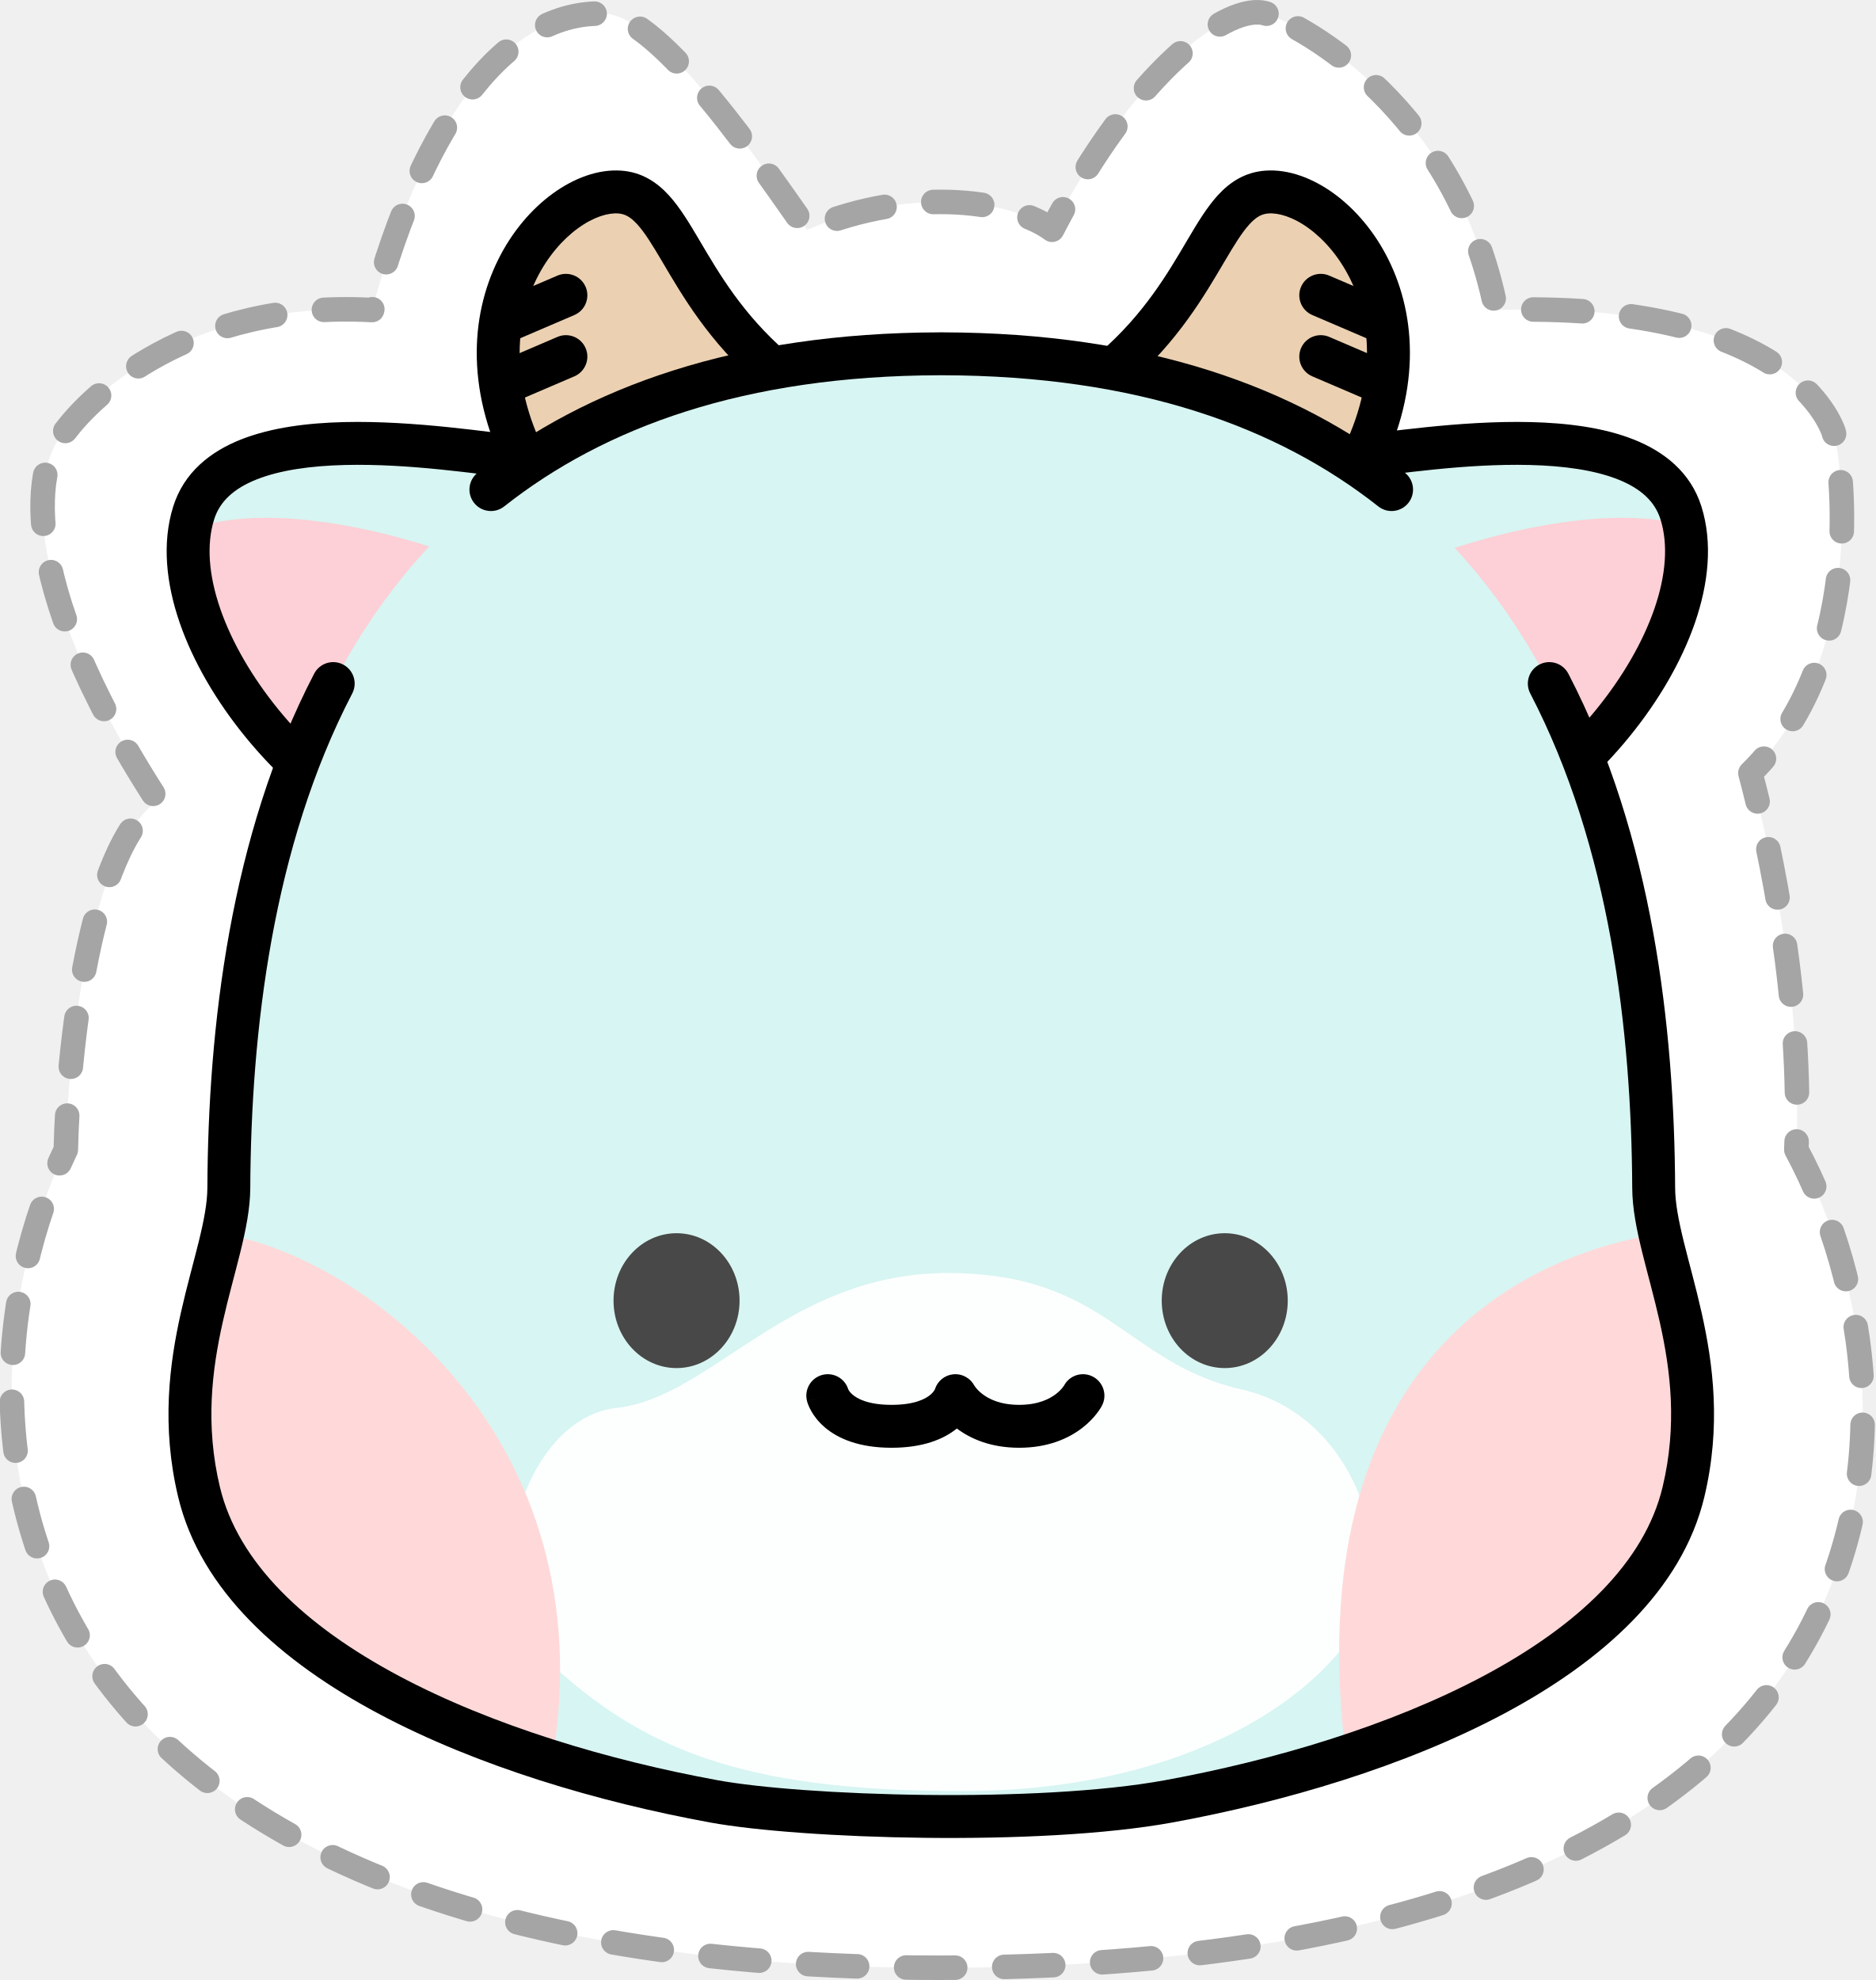
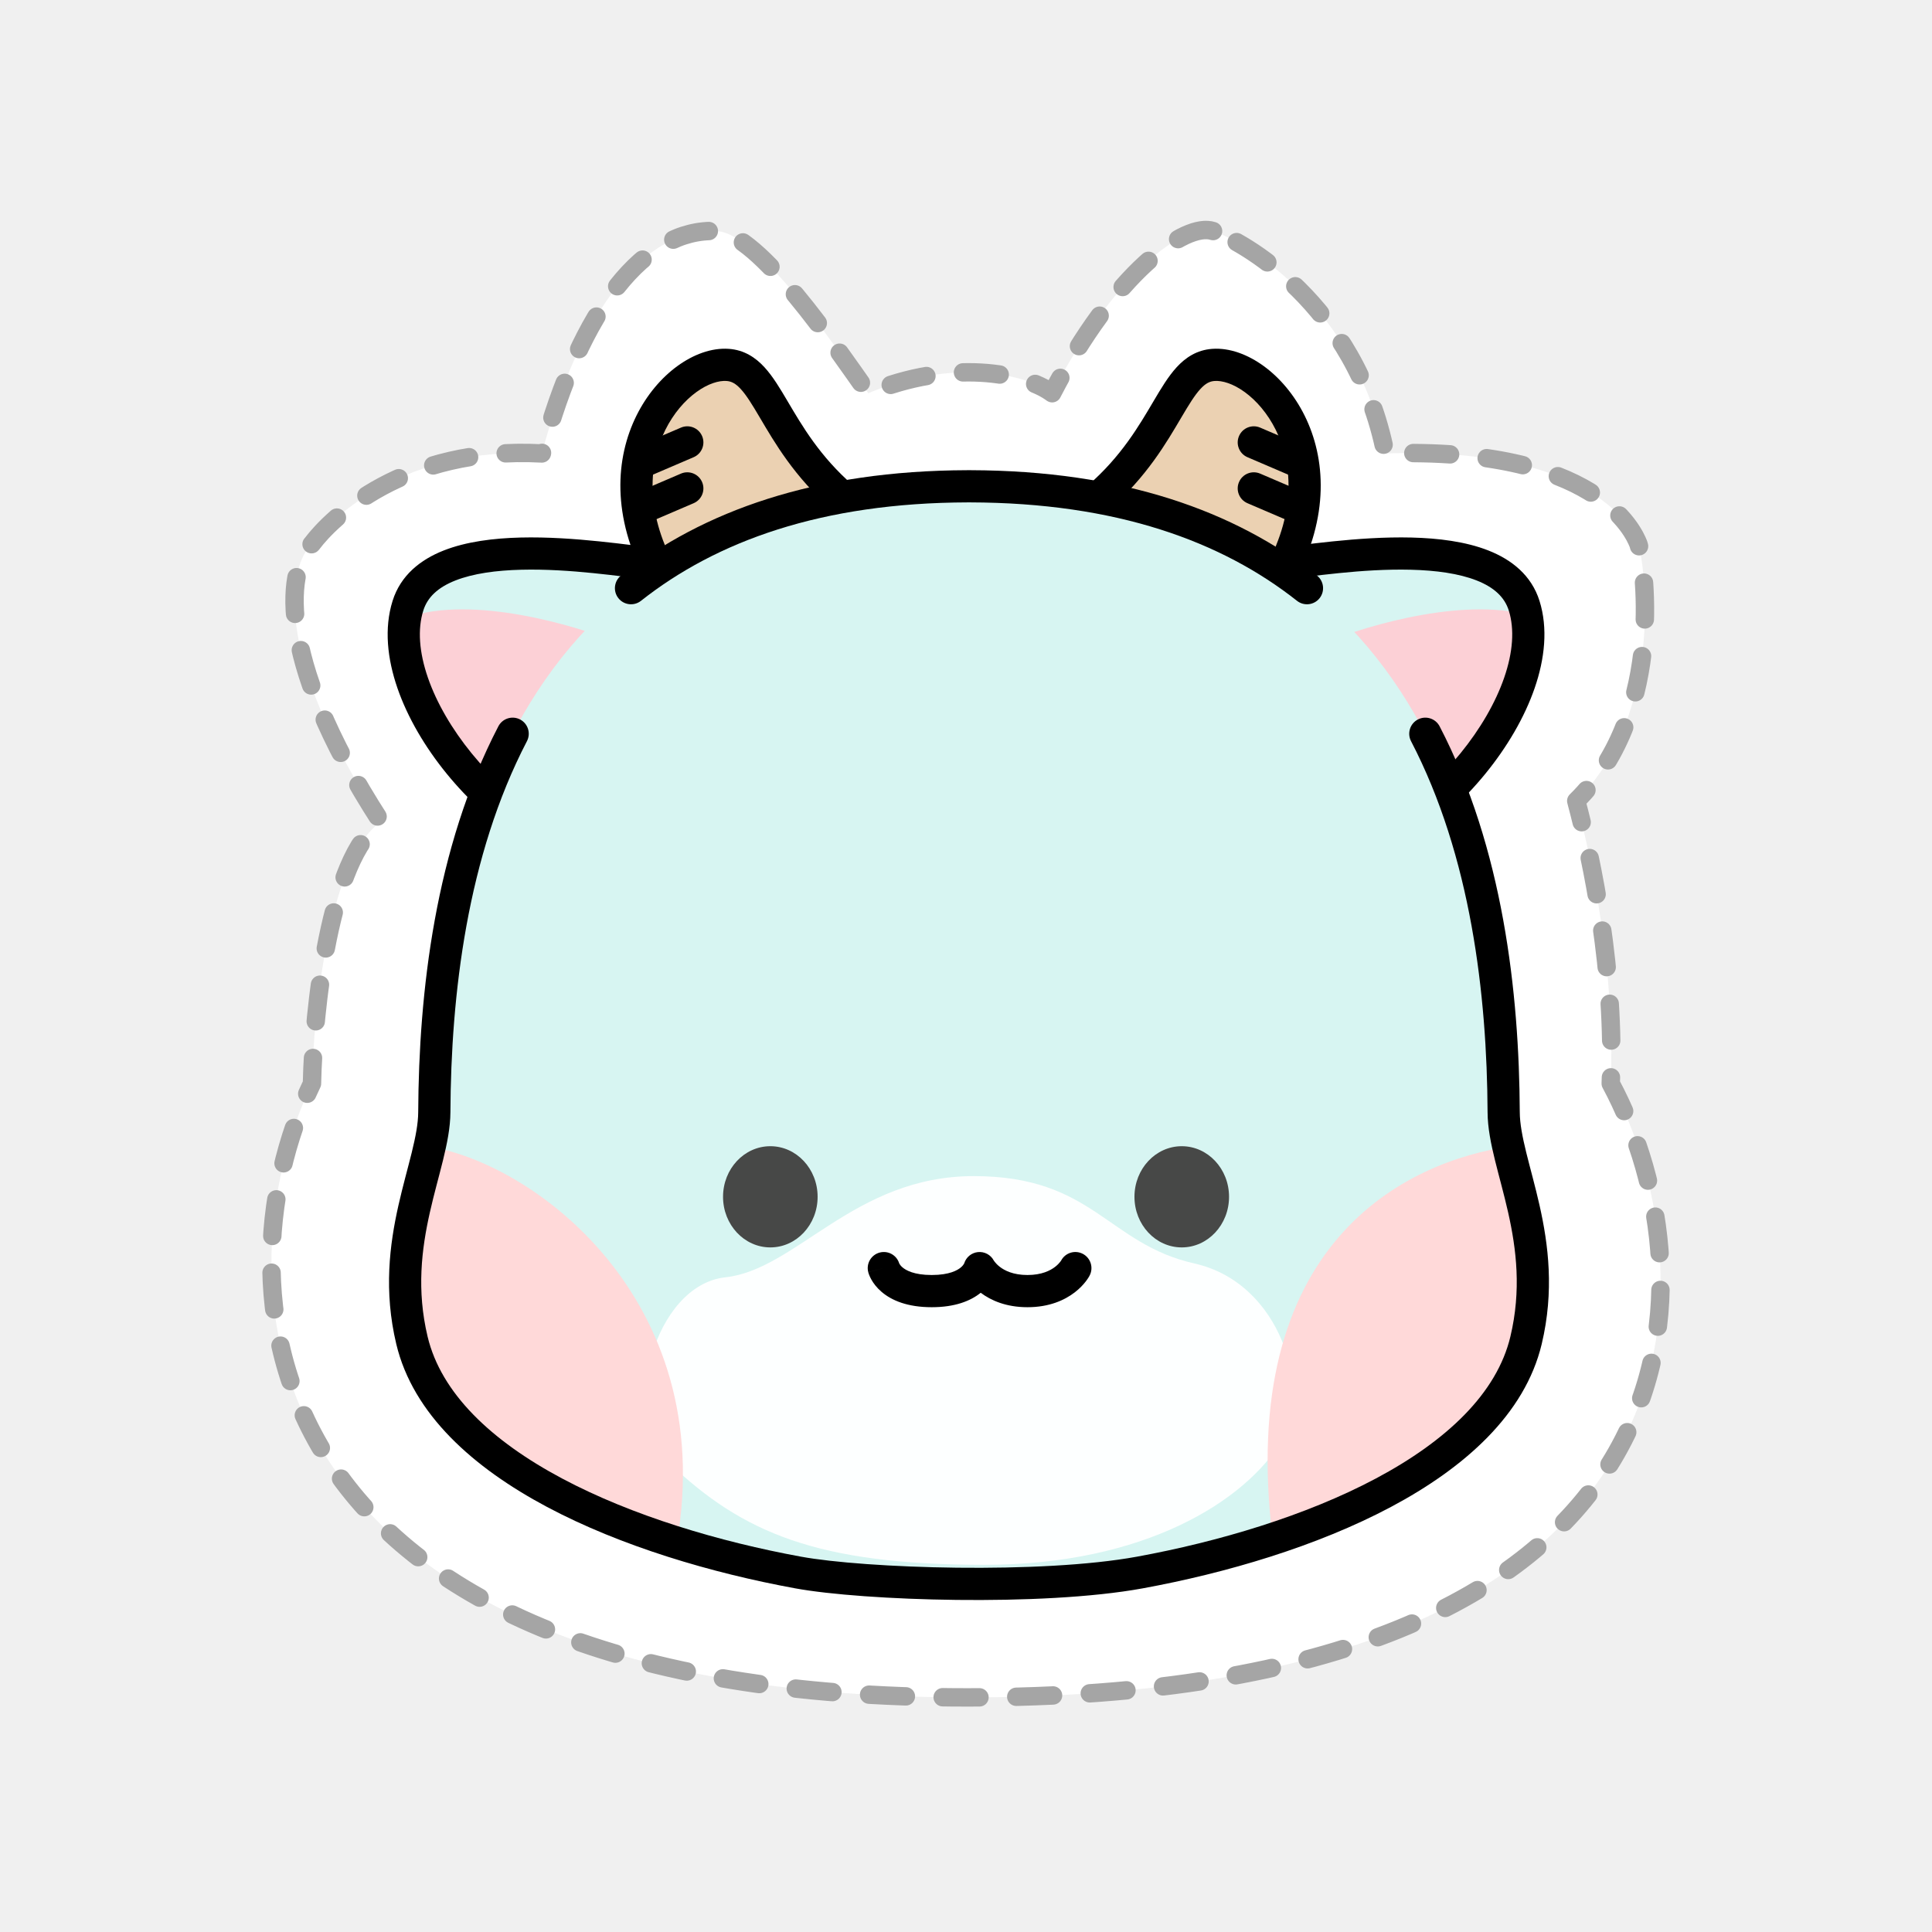
- <svg xmlns="http://www.w3.org/2000/svg" width="306" height="323" viewBox="0 0 306 323" fill="none">
-   <path d="M206.627 2.232C200.63 0.217 185.139 11.296 171.647 37.483C165.817 33.118 149.659 29.929 131.669 37.483C124.673 27.579 107.882 2.635 98.688 2.232C83.196 1.553 69.204 18.85 60.709 50.576C30.726 48.964 14.902 64.676 10.738 70.216C5.74 74.916 1.742 93.582 25.729 130.646C14.535 138.3 11.071 171.772 10.738 187.551C-11.417 233.712 -1.256 321 153.157 321C316.065 321 316.065 230.355 293.078 187.551C294.077 163.379 289.08 139.206 285.582 126.113C305.571 106.474 300.074 72.733 299.075 70.216C298.075 67.698 290.079 49.065 244.105 50.576C237.609 17.843 212.623 4.246 206.627 2.232Z" fill="white" stroke="#A5A5A5" stroke-width="4" stroke-linecap="round" stroke-linejoin="round" stroke-dasharray="8 8" />
-   <path d="M31.6 83.676C36.937 66.676 73.937 73.503 85.267 74.618C105.531 85.454 91.106 139.586 75.869 138.512C52.821 136.888 25.321 103.676 31.6 83.676Z" fill="#D7F5F2" />
-   <path d="M274.254 83.676C268.917 66.676 231.917 73.503 220.587 74.618C200.323 85.454 214.748 139.586 229.985 138.512C253.033 136.888 280.533 103.676 274.254 83.676Z" fill="#D7F5F2" />
-   <path d="M31.6 86.176C28 100.976 41.767 117.676 49.1 124.176C66.7 124.176 75.1 102.509 77.1 91.676C67.767 87.842 45.6 81.376 31.6 86.176Z" fill="#FCD0D6" />
-   <path d="M276.511 86.176C280.111 100.976 266.344 117.676 259.011 124.176C241.411 124.176 233.011 102.509 231.011 91.676C240.344 87.842 262.511 81.376 276.511 86.176Z" fill="#FCD0D6" />
-   <path d="M101.116 31.329C109.853 31.956 110.6 46.676 126.1 60.176C119.7 79.376 97.037 79.168 86.505 76.664C72.381 50.53 90.195 30.545 101.116 31.329Z" fill="#EBD1B2" />
-   <path d="M206.698 31.329C197.961 31.956 197.214 46.676 181.714 60.176C188.649 68.168 206.278 82.655 221.31 76.664C235.433 50.53 217.619 30.545 206.698 31.329Z" fill="#EBD1B2" />
-   <path d="M153.813 58.178C253.104 58.404 269.488 137.848 269.759 193.96C269.815 205.522 279.774 221.854 274.62 243.432C265.462 281.774 188.664 298.273 153.6 297.119C118.537 298.273 41.739 281.774 32.58 243.432C27.426 221.854 37.385 205.522 37.44 193.96C37.712 137.848 54.096 58.404 153.387 58.178V58.175C153.458 58.175 153.529 58.176 153.599 58.177C153.67 58.176 153.742 58.175 153.813 58.175V58.178Z" fill="#D7F5F2" />
-   <path d="M39.36 71.676C34.349 73.651 30.014 77.043 28.261 82.627C26.393 88.579 27.115 95.213 29.319 101.596C31.533 108.008 35.332 114.44 40.024 120.196C49.287 131.561 62.728 141.095 75.624 142.003C78.637 142.216 81.355 141.034 83.616 139.29C85.866 137.555 87.86 135.121 89.584 132.358C93.037 126.826 95.761 119.404 97.311 111.724C98.862 104.045 99.296 95.818 97.928 88.667C96.568 81.56 93.294 74.941 86.917 71.531L86.763 71.454C86.401 71.283 86.01 71.175 85.609 71.135C80.275 70.61 67.719 68.569 56.1 68.855C50.264 68.999 44.312 69.724 39.36 71.676ZM34.94 84.724C35.855 81.808 38.146 79.679 41.927 78.188C45.768 76.674 50.775 75.988 56.272 75.853C66.871 75.592 77.985 77.356 84.165 78.021C87.618 80.136 89.952 84.225 91.053 89.981C92.203 95.993 91.878 103.265 90.45 110.338C89.023 117.411 86.55 123.998 83.646 128.652C82.192 130.982 80.717 132.686 79.341 133.748C77.976 134.801 76.911 135.077 76.115 135.021C65.963 134.305 54.129 126.421 45.45 115.774C41.171 110.524 37.832 104.801 35.936 99.31C34.029 93.79 33.669 88.773 34.94 84.724Z" fill="black" />
-   <path d="M266.494 71.676C271.505 73.651 275.84 77.043 277.593 82.627C279.461 88.579 278.739 95.213 276.535 101.596C274.321 108.008 270.522 114.44 265.83 120.196C256.567 131.561 243.126 141.095 230.23 142.003C227.217 142.216 224.499 141.034 222.238 139.29C219.988 137.555 217.994 135.121 216.27 132.358C212.817 126.826 210.093 119.404 208.543 111.724C206.992 104.045 206.558 95.818 207.926 88.667C209.286 81.56 212.56 74.941 218.937 71.531L219.09 71.454C219.453 71.283 219.844 71.175 220.245 71.135C225.579 70.61 238.135 68.569 249.754 68.855C255.59 68.999 261.542 69.724 266.494 71.676ZM270.914 84.724C269.999 81.808 267.708 79.679 263.927 78.188C260.086 76.674 255.079 75.988 249.582 75.853C238.984 75.592 227.869 77.356 221.689 78.021C218.236 80.136 215.902 84.225 214.801 89.981C213.651 95.993 213.976 103.265 215.404 110.338C216.831 117.411 219.304 123.998 222.208 128.652C223.662 130.982 225.137 132.686 226.513 133.748C227.878 134.801 228.943 135.077 229.739 135.021C239.891 134.305 251.726 126.421 260.404 115.774C264.683 110.524 268.022 104.801 269.918 99.31C271.825 93.79 272.185 88.773 270.914 84.724Z" fill="black" />
-   <path d="M101.367 27.837C104.693 28.076 107.155 29.711 109.105 31.836C110.942 33.837 112.525 36.502 114.086 39.145C117.303 44.592 121.12 51.196 128.399 57.536C129.857 58.806 130.009 61.017 128.74 62.474C127.47 63.932 125.259 64.085 123.802 62.816C115.581 55.656 111.274 48.15 108.058 42.705C106.402 39.902 105.192 37.925 103.948 36.569C102.816 35.335 101.907 34.895 100.865 34.82C99.213 34.702 96.856 35.377 94.299 37.237C91.793 39.06 89.342 41.855 87.554 45.458C84.027 52.563 83.04 62.892 89.584 74.999C90.502 76.7 89.869 78.824 88.168 79.743C86.468 80.662 84.344 80.028 83.425 78.328C75.846 64.302 76.704 51.571 81.284 42.346C83.548 37.783 86.717 34.096 90.18 31.576C93.593 29.093 97.559 27.564 101.367 27.837Z" fill="black" />
-   <path d="M95.547 46.797C94.786 45.02 92.728 44.198 90.951 44.959L80.451 49.459C78.675 50.221 77.852 52.278 78.614 54.055C79.375 55.831 81.433 56.654 83.209 55.893L93.709 51.393C95.486 50.631 96.308 48.574 95.547 46.797Z" fill="black" />
-   <path d="M95.547 56.797C94.786 55.02 92.728 54.198 90.951 54.959L80.451 59.459C78.675 60.221 77.852 62.278 78.614 64.055C79.375 65.831 81.433 66.654 83.209 65.893L93.709 61.393C95.486 60.631 96.308 58.574 95.547 56.797Z" fill="black" />
-   <path d="M206.447 27.837C203.121 28.076 200.659 29.711 198.709 31.836C196.872 33.837 195.289 36.502 193.729 39.145C190.512 44.592 186.695 51.196 179.415 57.536C177.958 58.806 177.805 61.017 179.075 62.474C180.344 63.932 182.555 64.085 184.013 62.816C192.233 55.656 196.541 48.15 199.757 42.705C201.412 39.902 202.622 37.925 203.867 36.569C204.999 35.335 205.908 34.895 206.949 34.82C208.601 34.702 210.958 35.377 213.515 37.237C216.022 39.06 218.472 41.855 220.261 45.458C223.788 52.563 224.774 62.892 218.231 74.999C217.312 76.7 217.946 78.824 219.646 79.743C221.347 80.662 223.47 80.028 224.389 78.328C231.969 64.302 231.11 51.571 226.531 42.346C224.266 37.783 221.097 34.096 217.634 31.576C214.221 29.093 210.256 27.564 206.447 27.837Z" fill="black" />
-   <path d="M212.267 46.797C213.029 45.02 215.086 44.198 216.863 44.959L227.363 49.459C229.14 50.221 229.962 52.278 229.201 54.055C228.439 55.831 226.382 56.654 224.605 55.893L214.105 51.393C212.329 50.631 211.506 48.574 212.267 46.797Z" fill="black" />
-   <path d="M212.267 56.797C213.029 55.02 215.086 54.198 216.863 54.959L227.363 59.459C229.14 60.221 229.962 62.278 229.201 64.055C228.439 65.831 226.382 66.654 224.605 65.893L214.105 61.393C212.329 60.631 211.506 58.574 212.267 56.797Z" fill="black" />
-   <path d="M153.781 57.715C253.137 57.941 269.532 137.56 269.803 193.794C269.859 205.381 279.825 221.748 274.667 243.373C265.503 281.798 188.654 298.334 153.568 297.177C118.482 298.334 41.634 281.798 32.469 243.373C27.312 221.748 37.276 205.381 37.333 193.794C37.604 137.56 53.999 57.941 153.355 57.715V57.713C153.426 57.713 153.497 57.714 153.568 57.714C153.639 57.714 153.71 57.713 153.781 57.713V57.715Z" fill="#D7F5F2" />
-   <path d="M88.5 270.148C77.479 259.705 85.101 231.364 100.6 229.676C116.099 227.988 128.6 207.676 154.6 207.676C180.6 207.676 183.6 222.397 202.6 226.676C221.6 230.955 228.042 254.602 221.6 265.176C213.547 278.393 191.677 292.176 156.952 292.176C120.403 292.176 104.29 285.108 88.5 270.148Z" fill="#FDFFFF" />
-   <path d="M219.6 286.676C211.6 222.176 248.489 204.458 271.414 201.176C275.117 209.176 278.718 236.923 274.6 245.676C265.077 265.917 246.1 277.676 219.6 286.676Z" fill="#FFD9D9" />
-   <path d="M90.1 287.176C99.1 234.176 58.536 204.458 35.611 201.176C31.907 209.176 28.307 236.923 32.425 245.676C41.947 265.917 59.6 275.676 90.1 287.176Z" fill="#FFD9D9" />
-   <path d="M251.157 108.407C252.872 107.515 254.985 108.182 255.878 109.896C269.639 136.348 273.178 167.744 273.303 193.776C273.315 196.232 273.859 199.087 274.712 202.552C275.522 205.845 276.677 209.925 277.605 214.052C279.517 222.553 280.825 232.644 278.072 244.185C274.428 259.463 261.296 271.082 245.31 279.591C229.207 288.161 209.488 293.971 191.333 297.295C180.294 299.316 165.051 299.97 150.881 299.807C136.717 299.645 123.271 298.662 115.803 297.295C97.648 293.971 77.929 288.161 61.826 279.591C45.84 271.082 32.708 259.463 29.064 244.185C26.311 232.644 27.619 222.553 29.531 214.052C30.459 209.925 31.614 205.845 32.425 202.552C33.277 199.087 33.821 196.232 33.833 193.776C33.958 167.744 37.497 136.348 51.258 109.896C52.151 108.182 54.264 107.515 55.979 108.407C57.694 109.299 58.361 111.413 57.468 113.128C44.461 138.13 40.956 168.216 40.833 193.81C40.816 197.148 40.093 200.685 39.222 204.223C38.309 207.934 37.286 211.47 36.36 215.587C34.565 223.571 33.469 232.477 35.874 242.561C38.814 254.888 49.73 265.224 65.114 273.412C80.38 281.538 99.352 287.166 117.064 290.409C123.95 291.67 136.932 292.647 150.961 292.807C164.982 292.968 179.696 292.309 190.072 290.409C207.784 287.166 226.755 281.538 242.022 273.412C257.406 265.224 268.322 254.888 271.262 242.561C273.667 232.477 272.571 223.571 270.776 215.587C269.85 211.47 268.827 207.934 267.914 204.223C267.043 200.685 266.319 197.148 266.303 193.81C266.18 168.216 262.675 138.13 249.668 113.128C248.775 111.413 249.442 109.299 251.157 108.407ZM153.872 54.216C187.002 54.306 211.416 63.071 229.211 77.118C230.728 78.316 230.987 80.517 229.79 82.034C228.592 83.551 226.391 83.81 224.874 82.613C208.504 69.691 185.666 61.288 153.773 61.215C153.753 61.215 153.733 61.213 153.713 61.213C153.649 61.213 153.79 61.213 153.571 61.214H153.563C153.337 61.213 153.491 61.213 153.423 61.213C153.403 61.213 153.383 61.215 153.363 61.215C121.47 61.287 98.632 69.691 82.262 82.613C80.745 83.811 78.544 83.551 77.346 82.034C76.149 80.517 76.408 78.316 77.925 77.118C95.72 63.071 120.133 54.306 153.263 54.216C153.294 54.215 153.325 54.213 153.355 54.213C153.404 54.213 153.451 54.213 153.485 54.214H153.65C153.685 54.213 153.732 54.213 153.781 54.213C153.811 54.213 153.842 54.215 153.872 54.216Z" fill="black" />
-   <path d="M120.661 212.176C120.661 218.251 116.058 223.176 110.38 223.176C104.703 223.176 100.1 218.251 100.1 212.176C100.1 206.1 104.703 201.176 110.38 201.176C116.058 201.176 120.661 206.1 120.661 212.176Z" fill="#474847" />
-   <path d="M210.1 212.176C210.1 218.251 205.498 223.176 199.82 223.176C194.142 223.176 189.54 218.251 189.54 212.176C189.54 206.1 194.142 201.176 199.82 201.176C205.498 201.176 210.1 206.1 210.1 212.176Z" fill="#474847" />
-   <path d="M134.182 224.286C135.998 223.819 137.847 224.866 138.395 226.638C138.403 226.656 138.42 226.693 138.449 226.744C138.534 226.896 138.728 227.188 139.111 227.515C139.825 228.126 141.572 229.175 145.463 229.175C149.353 229.175 151.099 228.126 151.813 227.515C152.196 227.188 152.39 226.896 152.475 226.744C152.51 226.682 152.528 226.642 152.533 226.63C152.945 225.312 154.098 224.352 155.481 224.197C156.92 224.036 158.309 224.777 158.976 226.061C158.974 226.057 158.972 226.052 158.97 226.049C158.966 226.041 158.963 226.034 158.96 226.028C158.954 226.017 158.95 226.01 158.948 226.007C158.95 226.01 158.955 226.019 158.964 226.033C158.992 226.079 159.057 226.178 159.161 226.312C159.37 226.582 159.731 226.986 160.272 227.403C161.312 228.204 163.17 229.175 166.28 229.175C169.39 229.175 171.248 228.204 172.288 227.403C172.829 226.986 173.19 226.582 173.399 226.312C173.503 226.178 173.567 226.079 173.596 226.033C173.61 226.011 173.616 226.001 173.613 226.007C173.611 226.01 173.606 226.017 173.6 226.028C173.597 226.034 173.594 226.041 173.59 226.049C173.587 226.052 173.586 226.057 173.584 226.061C174.472 224.353 176.574 223.681 178.289 224.562C180.008 225.446 180.685 227.556 179.801 229.275L176.689 227.675C179.651 229.198 179.793 229.274 179.799 229.279C179.799 229.28 179.798 229.282 179.798 229.283C179.796 229.286 179.795 229.289 179.794 229.292C179.791 229.297 179.787 229.303 179.784 229.309C179.777 229.322 179.77 229.336 179.761 229.351C179.745 229.381 179.726 229.417 179.704 229.457C179.659 229.536 179.601 229.634 179.53 229.748C179.388 229.975 179.19 230.267 178.931 230.601C178.414 231.269 177.641 232.115 176.56 232.948C174.355 234.647 171.009 236.175 166.28 236.175C161.633 236.175 158.323 234.698 156.117 233.035C153.9 234.824 150.507 236.175 145.463 236.175C140.229 236.175 136.771 234.725 134.561 232.836C133.483 231.914 132.785 230.955 132.344 230.17C132.125 229.779 131.97 229.432 131.863 229.155C131.809 229.016 131.766 228.894 131.734 228.792C131.718 228.741 131.705 228.695 131.693 228.654C131.687 228.634 131.681 228.614 131.676 228.596C131.674 228.587 131.672 228.578 131.67 228.57C131.669 228.566 131.668 228.562 131.667 228.558C131.666 228.556 131.665 228.553 131.665 228.552C131.664 228.55 131.686 228.541 135.053 227.675L131.664 228.547C131.183 226.674 132.31 224.767 134.182 224.286ZM138.441 226.799C138.441 226.799 138.441 226.794 138.44 226.793C138.439 226.789 138.438 226.785 138.437 226.782C138.435 226.775 138.434 226.769 138.432 226.762C138.429 226.749 138.425 226.737 138.422 226.726L138.441 226.799ZM152.519 226.672C152.515 226.686 152.509 226.704 152.503 226.726C152.499 226.737 152.496 226.749 152.493 226.762C152.491 226.769 152.489 226.775 152.487 226.782C152.486 226.785 152.485 226.789 152.484 226.793C152.484 226.794 152.483 226.796 152.483 226.798C152.498 226.741 152.516 226.686 152.533 226.631C152.53 226.637 152.526 226.65 152.519 226.672Z" fill="black" />
+ <svg xmlns="http://www.w3.org/2000/svg" width="420" height="420" viewBox="0 0 420 420" fill="none">
+   <path d="M263.709 50.231C257.713 48.217 242.221 59.296 228.729 85.483C222.899 81.118 206.742 77.929 188.752 85.482C181.755 75.579 164.965 50.634 155.77 50.231C140.279 49.553 126.287 66.85 117.792 98.576C87.808 96.964 71.984 112.676 67.82 118.215C62.823 122.915 58.825 141.582 82.811 178.645C71.618 186.3 68.153 219.771 67.82 235.55C45.666 281.712 55.827 369 210.239 369C373.147 369 373.147 278.355 350.16 235.55C351.16 211.378 346.162 187.206 342.665 174.113C362.654 154.473 357.157 120.733 356.157 118.215C355.158 115.697 347.162 97.065 301.188 98.576C294.692 65.842 269.706 52.246 263.709 50.231Z" fill="white" stroke="#A5A5A5" stroke-width="4" stroke-linecap="round" stroke-linejoin="round" stroke-dasharray="8 8" />
+   <path d="M88.683 131.676C94.02 114.676 131.019 121.503 142.35 122.618C162.613 133.453 148.188 187.585 132.952 186.512C109.904 184.888 82.404 151.676 88.683 131.676Z" fill="#D7F5F2" />
+   <path d="M331.336 131.676C325.999 114.676 289 121.503 277.669 122.618C257.406 133.453 271.831 187.585 287.067 186.512C310.115 184.888 337.615 151.676 331.336 131.676Z" fill="#D7F5F2" />
+   <path d="M88.683 134.176C85.083 148.976 98.849 165.676 106.183 172.176C123.783 172.176 132.183 150.509 134.183 139.676C124.849 135.842 102.683 129.376 88.683 134.176Z" fill="#FCD0D6" />
+   <path d="M333.593 134.176C337.193 148.976 323.426 165.676 316.093 172.176C298.493 172.176 290.093 150.509 288.093 139.676C297.426 135.842 319.593 129.376 333.593 134.176Z" fill="#FCD0D6" />
+   <path d="M158.199 79.329C166.936 79.956 167.683 94.675 183.183 108.175C176.783 127.375 154.119 127.168 143.587 124.664C129.464 98.529 147.278 78.544 158.199 79.329Z" fill="#EBD1B2" />
+   <path d="M263.781 79.329C255.044 79.956 254.297 94.675 238.797 108.175C245.732 116.168 263.36 130.654 278.392 124.664C292.516 98.529 274.702 78.544 263.781 79.329Z" fill="#EBD1B2" />
+   <path d="M210.896 106.177C310.187 106.404 326.57 185.848 326.841 241.96C326.897 253.522 336.857 269.853 331.703 291.432C322.544 329.773 245.746 346.273 210.683 345.119C175.62 346.273 98.821 329.773 89.663 291.432C84.508 269.853 94.467 253.522 94.523 241.96C94.794 185.848 111.178 106.404 210.47 106.177V106.175C210.54 106.175 210.611 106.176 210.682 106.176C210.753 106.176 210.825 106.175 210.896 106.175V106.177Z" fill="#D7F5F2" />
+   <path d="M96.443 119.676C91.432 121.651 87.097 125.043 85.344 130.627C83.475 136.579 84.197 143.213 86.401 149.596C88.616 156.008 92.414 162.44 97.106 168.196C106.37 179.561 119.811 189.095 132.706 190.003C135.719 190.215 138.438 189.034 140.699 187.29C142.949 185.554 144.943 183.12 146.667 180.358C150.119 174.826 152.844 167.403 154.394 159.724C155.944 152.044 156.378 143.818 155.01 136.666C153.651 129.559 150.377 122.941 144 119.531L143.846 119.454C143.483 119.283 143.092 119.174 142.692 119.135C137.357 118.61 124.801 116.569 113.182 116.855C107.346 116.998 101.395 117.724 96.443 119.676ZM92.022 132.724C92.938 129.808 95.228 127.678 99.01 126.188C102.85 124.674 107.858 123.988 113.355 123.853C123.953 123.592 135.068 125.356 141.248 126.021C144.7 128.136 147.034 132.225 148.135 137.981C149.286 143.993 148.96 151.264 147.533 158.338C146.105 165.411 143.633 171.997 140.728 176.652C139.274 178.982 137.799 180.686 136.423 181.748C135.058 182.801 133.994 183.076 133.198 183.02C123.045 182.305 111.211 174.421 102.532 163.773C98.253 158.524 94.914 152.801 93.018 147.31C91.112 141.79 90.751 136.773 92.022 132.724Z" fill="black" />
+   <path d="M323.576 119.676C328.587 121.651 332.922 125.043 334.675 130.627C336.544 136.579 335.822 143.213 333.618 149.596C331.403 156.008 327.605 162.44 322.913 168.196C313.649 179.561 300.208 189.095 287.313 190.003C284.3 190.215 281.581 189.034 279.32 187.29C277.07 185.554 275.076 183.12 273.352 180.358C269.9 174.826 267.175 167.403 265.625 159.724C264.075 152.044 263.641 143.818 265.009 136.666C266.368 129.559 269.642 122.941 276.019 119.531L276.173 119.454C276.536 119.283 276.927 119.174 277.327 119.135C282.662 118.61 295.218 116.569 306.837 116.855C312.673 116.998 318.625 117.724 323.576 119.676ZM327.997 132.724C327.081 129.808 324.791 127.678 321.009 126.188C317.169 124.674 312.161 123.988 306.664 123.853C296.066 123.592 284.951 125.356 278.771 126.021C275.319 128.136 272.985 132.225 271.884 137.981C270.734 143.993 271.059 151.264 272.486 158.338C273.914 165.411 276.386 171.997 279.291 176.652C280.745 178.982 282.22 180.686 283.596 181.748C284.961 182.801 286.025 183.076 286.821 183.02C296.974 182.305 308.808 174.421 317.487 163.773C321.766 158.524 325.105 152.801 327.001 147.31C328.907 141.79 329.268 136.773 327.997 132.724Z" fill="black" />
+   <path d="M158.45 75.837C161.776 76.076 164.238 77.711 166.188 79.836C168.025 81.837 169.608 84.502 171.168 87.145C174.385 92.591 178.202 99.195 185.482 105.536C186.939 106.805 187.091 109.016 185.822 110.474C184.553 111.931 182.342 112.085 180.884 110.815C172.664 103.656 168.356 96.15 165.14 90.705C163.485 87.902 162.275 85.925 161.03 84.568C159.898 83.335 158.989 82.895 157.948 82.82C156.295 82.701 153.939 83.376 151.382 85.237C148.875 87.06 146.425 89.855 144.636 93.458C141.109 100.562 140.123 110.891 146.666 122.999C147.585 124.7 146.951 126.823 145.251 127.742C143.55 128.661 141.427 128.028 140.508 126.327C132.928 112.301 133.787 99.571 138.366 90.346C140.631 85.783 143.799 82.096 147.263 79.576C150.676 77.093 154.641 75.564 158.45 75.837Z" fill="black" />
+   <path d="M152.63 94.797C151.868 93.02 149.811 92.197 148.034 92.959L137.534 97.459C135.757 98.22 134.935 100.278 135.696 102.054C136.458 103.831 138.515 104.654 140.292 103.892L150.792 99.392C152.568 98.631 153.391 96.573 152.63 94.797Z" fill="black" />
+   <path d="M152.63 104.797C151.868 103.02 149.811 102.197 148.034 102.959L137.534 107.459C135.757 108.22 134.935 110.278 135.696 112.054C136.458 113.831 138.515 114.654 140.292 113.892L150.792 109.392C152.568 108.631 153.391 106.573 152.63 104.797Z" fill="black" />
+   <path d="M263.53 75.837C260.203 76.076 257.741 77.711 255.792 79.836C253.955 81.837 252.372 84.502 250.811 87.145C247.594 92.591 243.777 99.195 236.498 105.536C235.04 106.805 234.888 109.016 236.157 110.474C237.427 111.931 239.638 112.085 241.095 110.815C249.316 103.656 253.623 96.15 256.839 90.705C258.495 87.902 259.705 85.925 260.949 84.568C262.081 83.335 262.99 82.895 264.032 82.82C265.684 82.701 268.041 83.376 270.598 85.237C273.104 87.06 275.555 89.855 277.343 93.458C280.87 100.562 281.857 110.891 275.314 122.999C274.395 124.7 275.028 126.823 276.729 127.742C278.429 128.661 280.553 128.028 281.472 126.327C289.051 112.301 288.193 99.571 283.613 90.346C281.349 85.783 278.18 82.096 274.717 79.576C271.304 77.093 267.338 75.564 263.53 75.837Z" fill="black" />
+   <path d="M269.35 94.797C270.111 93.02 272.169 92.197 273.946 92.959L284.446 97.459C286.222 98.22 287.045 100.278 286.283 102.054C285.522 103.831 283.464 104.654 281.688 103.892L271.188 99.392C269.411 98.631 268.588 96.573 269.35 94.797Z" fill="black" />
+   <path d="M269.35 104.797C270.111 103.02 272.169 102.197 273.946 102.959L284.446 107.459C286.222 108.22 287.045 110.278 286.283 112.054C285.522 113.831 283.464 114.654 281.688 113.892L271.188 109.392C269.411 108.631 268.588 106.573 269.35 104.797Z" fill="black" />
+   <path d="M210.863 105.714C310.22 105.941 326.614 185.559 326.886 241.793C326.942 253.381 336.907 269.748 331.75 291.373C322.585 329.798 245.736 346.334 210.65 345.177C175.564 346.334 98.716 329.798 89.552 291.373C84.394 269.748 94.359 253.381 94.415 241.793C94.686 185.559 111.082 105.941 210.438 105.714V105.712C210.508 105.712 210.58 105.713 210.65 105.713C210.721 105.713 210.792 105.712 210.863 105.712V105.714Z" fill="#D7F5F2" />
+   <path d="M145.583 318.148C134.562 307.705 142.184 279.363 157.682 277.676C173.181 275.988 185.682 255.676 211.682 255.676C237.682 255.676 240.682 270.397 259.682 274.676C278.682 278.954 285.125 302.602 278.682 313.176C270.629 326.392 248.76 340.176 214.035 340.176C177.486 340.176 161.372 333.108 145.583 318.148Z" fill="#FDFFFF" />
+   <path d="M276.682 334.676C268.682 270.176 305.571 252.458 328.496 249.176C332.199 257.176 335.8 284.923 331.682 293.676C322.16 313.917 303.182 325.676 276.682 334.676Z" fill="#FFD9D9" />
+   <path d="M147.182 335.176C156.182 282.176 115.618 252.458 92.693 249.176C88.99 257.176 85.389 284.923 89.507 293.676C99.03 313.917 116.682 323.676 147.182 335.176Z" fill="#FFD9D9" />
+   <path d="M308.239 156.407C309.954 155.515 312.068 156.181 312.96 157.896C326.722 184.348 330.26 215.744 330.386 241.776C330.398 244.231 330.942 247.086 331.794 250.551C332.604 253.844 333.76 257.925 334.688 262.051C336.599 270.553 337.907 280.644 335.154 292.185C331.511 307.462 318.378 319.082 302.393 327.59C286.29 336.161 266.571 341.97 248.415 345.294C237.376 347.315 222.133 347.97 207.963 347.807C193.8 347.645 180.354 346.662 172.886 345.294C154.73 341.97 135.011 336.161 118.908 327.59C102.923 319.082 89.79 307.462 86.147 292.185C83.394 280.644 84.702 270.553 86.613 262.051C87.541 257.925 88.697 253.844 89.507 250.551C90.359 247.086 90.903 244.231 90.915 241.776C91.041 215.744 94.579 184.348 108.341 157.896C109.233 156.181 111.347 155.515 113.062 156.407C114.776 157.299 115.443 159.413 114.551 161.127C101.544 186.129 98.039 216.215 97.915 241.81C97.899 245.148 97.175 248.685 96.305 252.223C95.392 255.933 94.368 259.469 93.442 263.586C91.647 271.571 90.551 280.477 92.956 290.561C95.896 302.888 106.813 313.224 122.196 321.412C137.463 329.537 156.435 335.166 174.147 338.409C181.033 339.669 194.015 340.646 208.043 340.807C222.065 340.968 236.779 340.308 247.154 338.409C264.866 335.166 283.838 329.537 299.105 321.412C314.488 313.224 325.405 302.888 328.345 290.561C330.75 280.477 329.654 271.571 327.859 263.586C326.933 259.469 325.909 255.933 324.996 252.223C324.126 248.685 323.402 245.148 323.386 241.81C323.262 216.215 319.757 186.129 306.75 161.127C305.858 159.413 306.525 157.299 308.239 156.407ZM210.954 102.215C244.085 102.305 268.498 111.071 286.293 125.118C287.81 126.315 288.07 128.516 286.872 130.034C285.675 131.551 283.473 131.81 281.956 130.613C265.586 117.691 242.748 109.287 210.856 109.214C210.835 109.214 210.815 109.213 210.795 109.212C210.731 109.213 210.873 109.213 210.653 109.213H210.646C210.419 109.213 210.574 109.213 210.505 109.212C210.485 109.213 210.465 109.214 210.445 109.214C178.552 109.287 155.715 117.691 139.345 130.613C137.828 131.81 135.626 131.551 134.429 130.034C133.231 128.516 133.491 126.315 135.008 125.118C152.803 111.071 177.216 102.306 210.346 102.215C210.376 102.215 210.407 102.212 210.438 102.212C210.487 102.212 210.533 102.213 210.568 102.213H210.733C210.767 102.213 210.814 102.212 210.863 102.212C210.894 102.212 210.924 102.215 210.954 102.215Z" fill="black" />
+   <path d="M177.743 260.175C177.743 266.25 173.141 271.175 167.463 271.175C161.785 271.175 157.183 266.25 157.183 260.175C157.183 254.1 161.785 249.175 167.463 249.175C173.141 249.175 177.743 254.1 177.743 260.175Z" fill="#474847" />
+   <path d="M267.183 260.175C267.183 266.25 262.58 271.175 256.902 271.175C251.225 271.175 246.622 266.25 246.622 260.175C246.622 254.1 251.225 249.175 256.902 249.175C262.58 249.175 267.183 254.1 267.183 260.175Z" fill="#474847" />
+   <path d="M191.265 272.286C193.081 271.819 194.929 272.866 195.478 274.638C195.486 274.656 195.503 274.692 195.531 274.744C195.617 274.895 195.81 275.187 196.194 275.515C196.908 276.126 198.654 277.175 202.545 277.175C206.435 277.175 208.181 276.126 208.896 275.515C209.279 275.187 209.473 274.895 209.558 274.744C209.592 274.682 209.61 274.641 209.615 274.629C210.028 273.311 211.18 272.352 212.564 272.197C214.003 272.035 215.391 272.777 216.059 274.061C216.056 274.057 216.055 274.052 216.053 274.048C216.049 274.04 216.045 274.033 216.042 274.028C216.036 274.017 216.032 274.009 216.03 274.006C216.032 274.01 216.037 274.019 216.046 274.033C216.075 274.079 216.139 274.178 216.243 274.312C216.452 274.582 216.813 274.985 217.355 275.403C218.394 276.204 220.253 277.175 223.362 277.175C226.472 277.175 228.33 276.204 229.37 275.403C229.912 274.985 230.272 274.582 230.482 274.312C230.586 274.178 230.65 274.079 230.679 274.033C230.693 274.011 230.698 274.001 230.695 274.006C230.694 274.009 230.689 274.017 230.683 274.028C230.68 274.033 230.676 274.04 230.672 274.048C230.67 274.052 230.668 274.057 230.666 274.061C231.554 272.352 233.657 271.681 235.371 272.562C237.09 273.446 237.767 275.556 236.884 277.275L233.772 275.675C236.733 277.198 236.876 277.273 236.882 277.279C236.882 277.279 236.881 277.281 236.88 277.283C236.879 277.285 236.878 277.289 236.876 277.291C236.873 277.297 236.87 277.303 236.866 277.309C236.86 277.322 236.852 277.336 236.844 277.351C236.828 277.381 236.809 277.417 236.786 277.456C236.741 277.536 236.684 277.634 236.612 277.747C236.47 277.975 236.273 278.267 236.014 278.601C235.496 279.269 234.723 280.115 233.643 280.948C231.438 282.647 228.091 284.175 223.362 284.175C218.716 284.175 215.405 282.698 213.199 281.035C210.982 282.824 207.59 284.175 202.545 284.175C197.312 284.175 193.853 282.725 191.644 280.835C190.565 279.913 189.868 278.955 189.427 278.169C189.208 277.779 189.053 277.432 188.945 277.155C188.892 277.016 188.849 276.894 188.817 276.791C188.8 276.741 188.787 276.695 188.776 276.654C188.77 276.633 188.764 276.614 188.759 276.596C188.757 276.587 188.754 276.578 188.752 276.57C188.751 276.566 188.75 276.562 188.749 276.558C188.749 276.556 188.747 276.553 188.747 276.552C188.747 276.549 188.769 276.541 192.136 275.675L188.746 276.546C188.265 274.674 189.393 272.767 191.265 272.286ZM195.524 274.799C195.523 274.798 195.523 274.794 195.523 274.792C195.522 274.789 195.521 274.785 195.52 274.782C195.518 274.775 195.516 274.768 195.515 274.762C195.511 274.749 195.507 274.737 195.504 274.726L195.524 274.799ZM209.602 274.671C209.597 274.686 209.591 274.704 209.585 274.726C209.582 274.737 209.579 274.749 209.575 274.762C209.574 274.768 209.571 274.775 209.569 274.782C209.569 274.785 209.567 274.789 209.567 274.792C209.566 274.794 209.566 274.796 209.566 274.797C209.58 274.741 209.598 274.686 209.615 274.63C209.613 274.637 209.608 274.65 209.602 274.671Z" fill="black" />
</svg>
